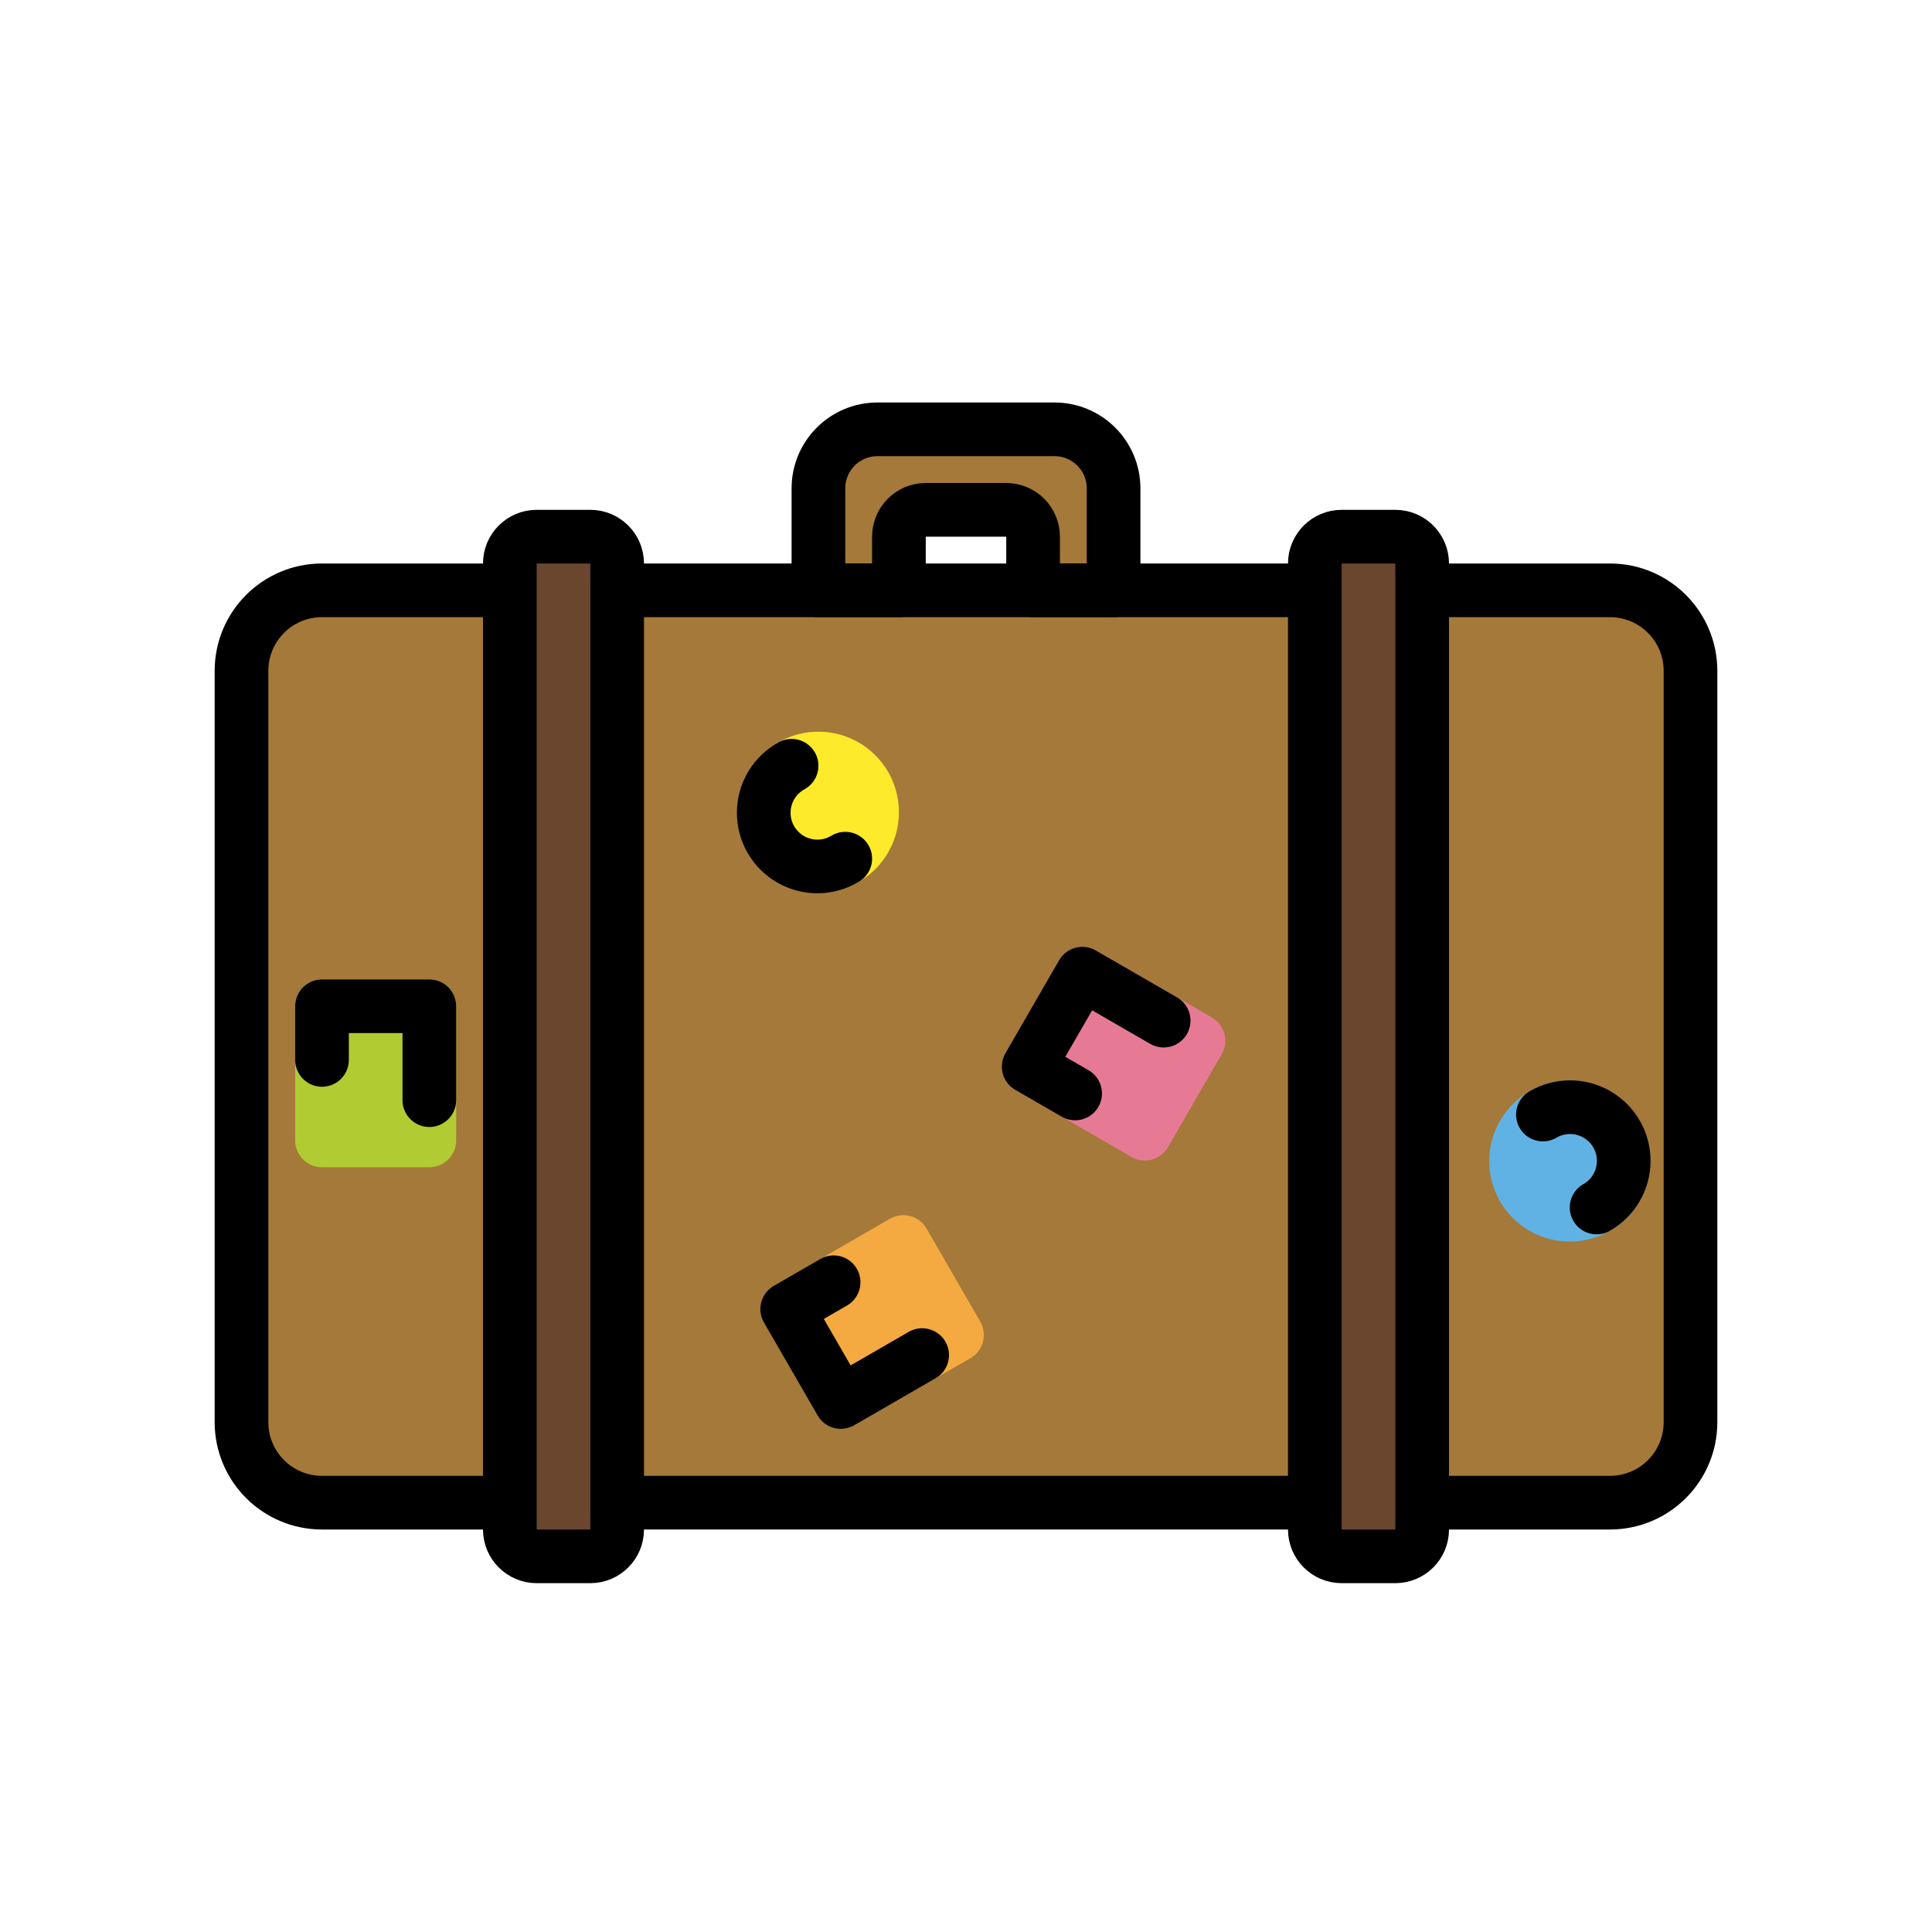
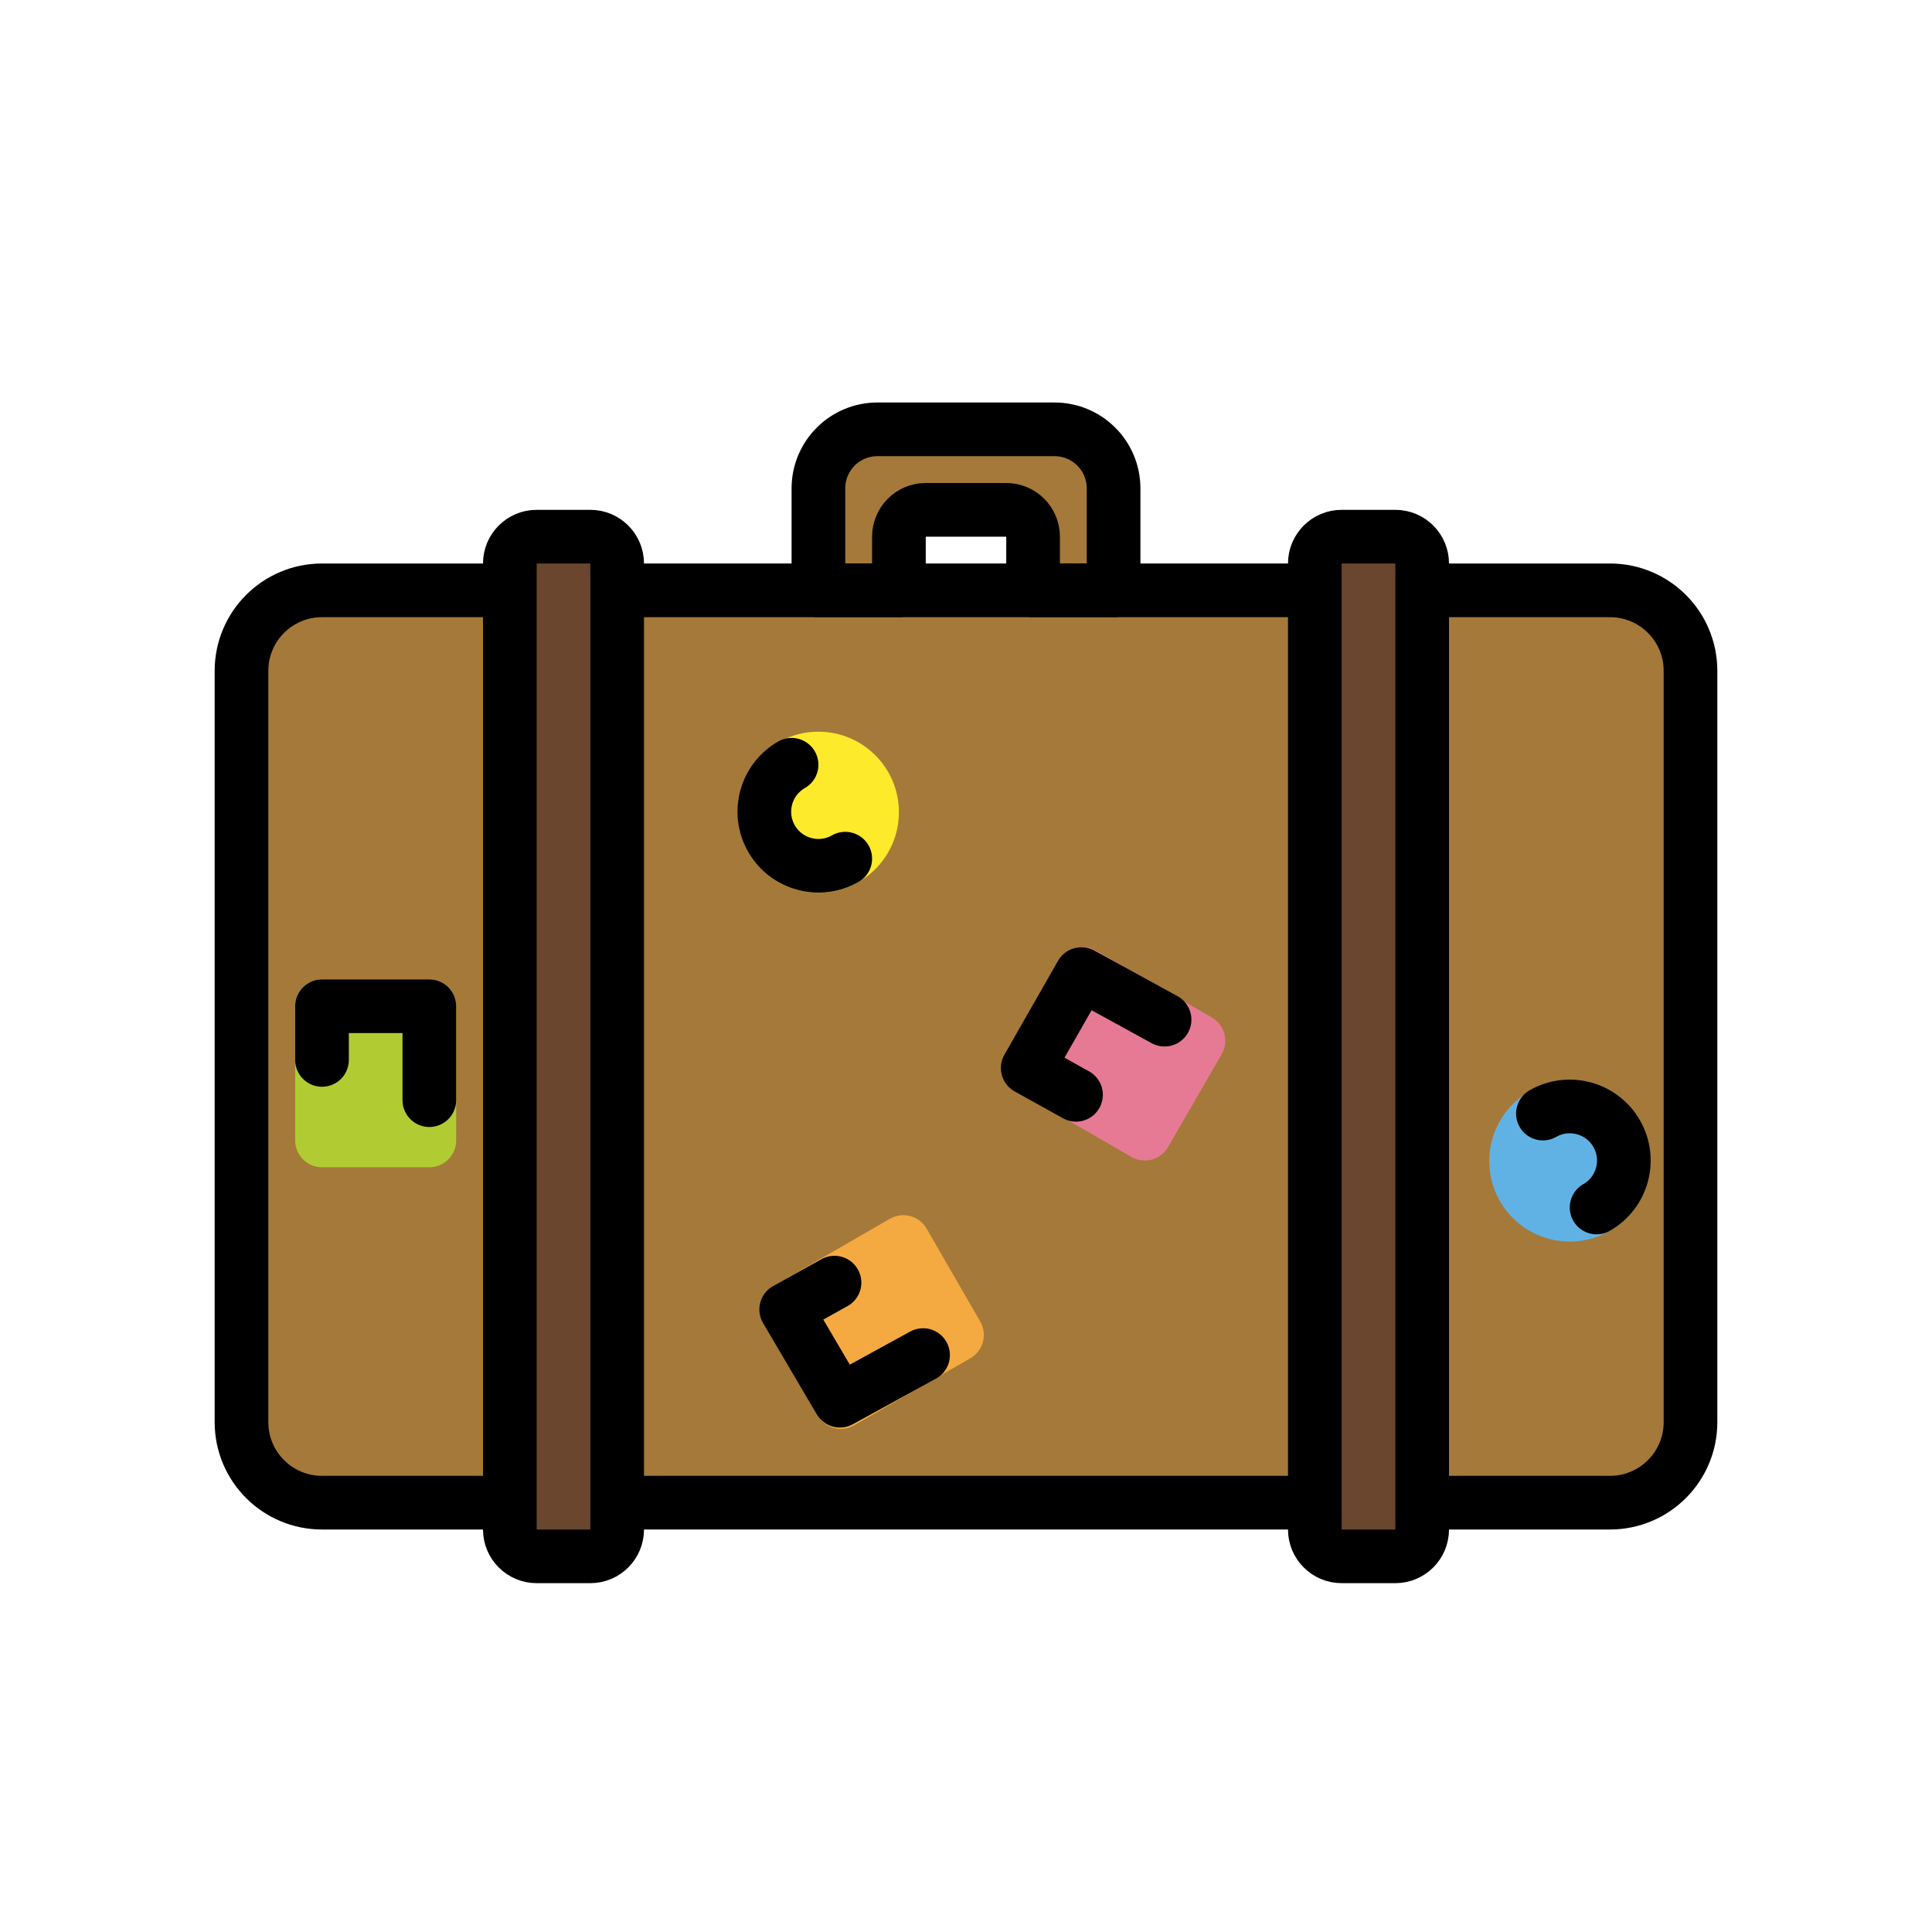
- <svg xmlns="http://www.w3.org/2000/svg" id="emoji" viewBox="0 0 72 72">
-   <g id="line-supplement">
+ <svg xmlns="http://www.w3.org/2000/svg" viewBox="0 0 72 72">
+   <g>
    <g>
-       <path d="M40.701,37.652l2.598,1.5-1,1.732-2.598-1.5,1-1.732m-.365-2.366a1,1,0,0,0-.867.5l-2,3.464a1,1,0,0,0,.366,1.366l4.33,2.5a.999.999,0,0,0,1.366-.366l2-3.464a1,1,0,0,0-.366-1.366l-4.33-2.5a.994.994,0,0,0-.499-.134Z" />
-       <path d="M30.497,29.267A1.002,1.002,0,1,1,30,29.402a.993.993,0,0,1,.497-.135m0-2a3,3,0,1,0,2.601,1.5,2.987,2.987,0,0,0-2.601-1.5Z" />
-       <path d="M58.497,42.268A1.001,1.001,0,1,1,58,42.403a.992.992,0,0,1,.497-.135m0-2a3,3,0,1,0,2.601,1.5,2.987,2.987,0,0,0-2.601-1.5Z" />
-       <path d="M33.299,47.652l1,1.732-2.598,1.5-1-1.732,2.598-1.5m.365-2.366a.995.995,0,0,0-.499.134l-4.33,2.5a1,1,0,0,0-.366,1.366l2,3.464a.999.999,0,0,0,1.366.366l4.33-2.5a1,1,0,0,0,.366-1.366l-2-3.464a1,1,0,0,0-.867-.5Z" />
-       <path d="M15,38.5v3H13v-3h2m1-2H12a1,1,0,0,0-1,1v5a1,1,0,0,0,1,1h4a1,1,0,0,0,1-1v-5a1,1,0,0,0-1-1Z" />
+       <path d="M40.7 37.7l2.6 1.5-1 1.7-2.6-1.5 1-1.7m-.4-2.4a1 1 0 0 0-.9.5l-2 3.5a1 1 0 0 0 .4 1.4l4.3 2.5a1 1 0 0 0 1.4-.4l2-3.5a1 1 0 0 0-.4-1.4l-4.3-2.5a1 1 0 0 0-.5-.1Z" />
+       <path d="M30.5 29.3A1 1 0 1 1 30 29.4a1 1 0 0 1 .5-.1m0-2a3 3 0 1 0 2.6 1.5 3 3 0 0 0-2.6-1.5Z" />
+       <path d="M58.5 42.3A1 1 0 1 1 58 42.4a1 1 0 0 1 .5-.1m0-2a3 3 0 1 0 2.6 1.5 3 3 0 0 0-2.6-1.5Z" />
+       <path d="M33.3 47.7l1 1.7-2.6 1.5-1-1.7 2.6-1.5m.4-2.4a1 1 0 0 0-.5.1l-4.3 2.5a1 1 0 0 0-.4 1.4l2 3.5a1 1 0 0 0 1.4.4l4.3-2.5a1 1 0 0 0 .4-1.4l-2-3.5a1 1 0 0 0-.9-.5Z" />
+       <path d="M15 38.5v3H13v-3h2m1-2H12a1 1 0 0 0-1 1v5a1 1 0 0 0 1 1h4a1 1 0 0 0 1-1v-5a1 1 0 0 0-1-1Z" />
    </g>
  </g>
-   <g id="color">
+   <g>
    <g>
      <rect x="9" y="22" rx="3" width="54" height="34" fill="#a57939" />
      <rect x="19" y="20" rx="1" width="4" height="38" fill="#6a462f" />
      <rect x="49" y="20" rx="1" width="4" height="38" fill="#6a462f" />
      <rect x="38" y="36.268" rx="1" width="7" height="6" transform="matrix(0.866, 0.5, -0.5, 0.866, 25.194, -15.4891)" fill="#e67a94" />
      <circle cx="30.5" cy="30.268" r="3" fill="#fcea2b" />
      <circle cx="58.5" cy="43.269" r="3" fill="#61b2e4" />
      <rect x="29" y="46.268" rx="1" width="7" height="6" transform="translate(-20.2798 22.8507) rotate(-30)" fill="#f4aa41" />
      <rect x="10.5" y="37" rx="1" width="7" height="6" transform="translate(54 26) rotate(90.0001)" fill="#b1cc33" />
-       <path fill="#a57939" d="M33.5,22V20a1,1,0,0,1,1-1h3a1,1,0,0,1,1,1v2h3V18.2A2.2,2.2,0,0,0,39.3,16H32.7a2.2,2.2,0,0,0-2.2,2.2V22Z" />
+       <path fill="#a57939" d="M33.5 22V20a1 1 0 0 1 1-1h3a1 1 0 0 1 1 1v2h3V18.2A2.2 2.2 0 0 0 39.3 16H32.7a2.2 2.2 0 0 0-2.2 2.2V22Z" />
    </g>
  </g>
-   <g id="line">
+   <g>
    <g>
-       <path fill="none" stroke="#000" stroke-linejoin="round" stroke-width="2" d="M33.5,22V20a1,1,0,0,1,1-1h3a1,1,0,0,1,1,1v2h3V18.2A2.2,2.2,0,0,0,39.3,16H32.7a2.2,2.2,0,0,0-2.2,2.2V22Z" />
-       <path fill="none" stroke="#000" stroke-miterlimit="10" stroke-width="2" d="M53,56h7a3,3,0,0,0,3-3V25a3,3,0,0,0-3-3H53" />
-       <path fill="none" stroke="#000" stroke-miterlimit="10" stroke-width="2" d="M19,22H12a3,3,0,0,0-3,3V53a3,3,0,0,0,3,3h7" />
-       <polyline fill="none" stroke="#000" stroke-linecap="round" stroke-linejoin="round" stroke-width="2" points="40.067 40.75 38.335 39.75 40.335 36.286 43.366 38.036" />
-       <path fill="none" stroke="#000" stroke-linecap="round" stroke-miterlimit="10" stroke-width="2" d="M31.5,32a2,2,0,1,1-2-3.463" />
-       <path fill="none" stroke="#000" stroke-linecap="round" stroke-miterlimit="10" stroke-width="2" d="M57.5,41.536a2,2,0,1,1,2,3.464" />
-       <polyline fill="none" stroke="#000" stroke-linecap="round" stroke-linejoin="round" stroke-width="2" points="31.067 47.786 29.335 48.786 31.335 52.25 34.366 50.5" />
+       <path fill="none" stroke="#000" stroke-linejoin="round" stroke-width="2" d="M33.5 22V20a1 1 0 0 1 1-1h3a1 1 0 0 1 1 1v2h3V18.2A2.2 2.2 0 0 0 39.3 16H32.7a2.2 2.2 0 0 0-2.2 2.2V22Z" />
+       <path fill="none" stroke="#000" stroke-miterlimit="10" stroke-width="2" d="M53 56h7a3 3 0 0 0 3-3V25a3 3 0 0 0-3-3H53" />
+       <path fill="none" stroke="#000" stroke-miterlimit="10" stroke-width="2" d="M19 22H12a3 3 0 0 0-3 3V53a3 3 0 0 0 3 3h7" />
+       <polyline fill="none" stroke="#000" stroke-linecap="round" stroke-linejoin="round" stroke-width="2" points="40.1 40.8 38.3 39.8 40.3 36.3 43.4 38" />
+       <path fill="none" stroke="#000" stroke-linecap="round" stroke-miterlimit="10" stroke-width="2" d="M31.5 32a2 2 0 1 1-2-3.5" />
+       <path fill="none" stroke="#000" stroke-linecap="round" stroke-miterlimit="10" stroke-width="2" d="M57.5 41.5a2 2 0 1 1 2 3.5" />
+       <polyline fill="none" stroke="#000" stroke-linecap="round" stroke-linejoin="round" stroke-width="2" points="31.1 47.8 29.3 48.8 31.3 52.2 34.4 50.5" />
      <polyline fill="none" stroke="#000" stroke-linecap="round" stroke-linejoin="round" stroke-width="2" points="12 39.5 12 37.5 16 37.5 16 41" />
      <rect x="19" y="20" rx="1" width="4" height="38" fill="none" stroke="#000" stroke-miterlimit="10" stroke-width="2" />
      <rect x="49" y="20" rx="1" width="4" height="38" fill="none" stroke="#000" stroke-miterlimit="10" stroke-width="2" />
      <line x1="23" x2="49" y1="22" y2="22" fill="none" stroke="#000" stroke-miterlimit="10" stroke-width="2" />
      <line x1="49" x2="23" y1="56" y2="56" fill="none" stroke="#000" stroke-miterlimit="10" stroke-width="2" />
    </g>
  </g>
</svg>
